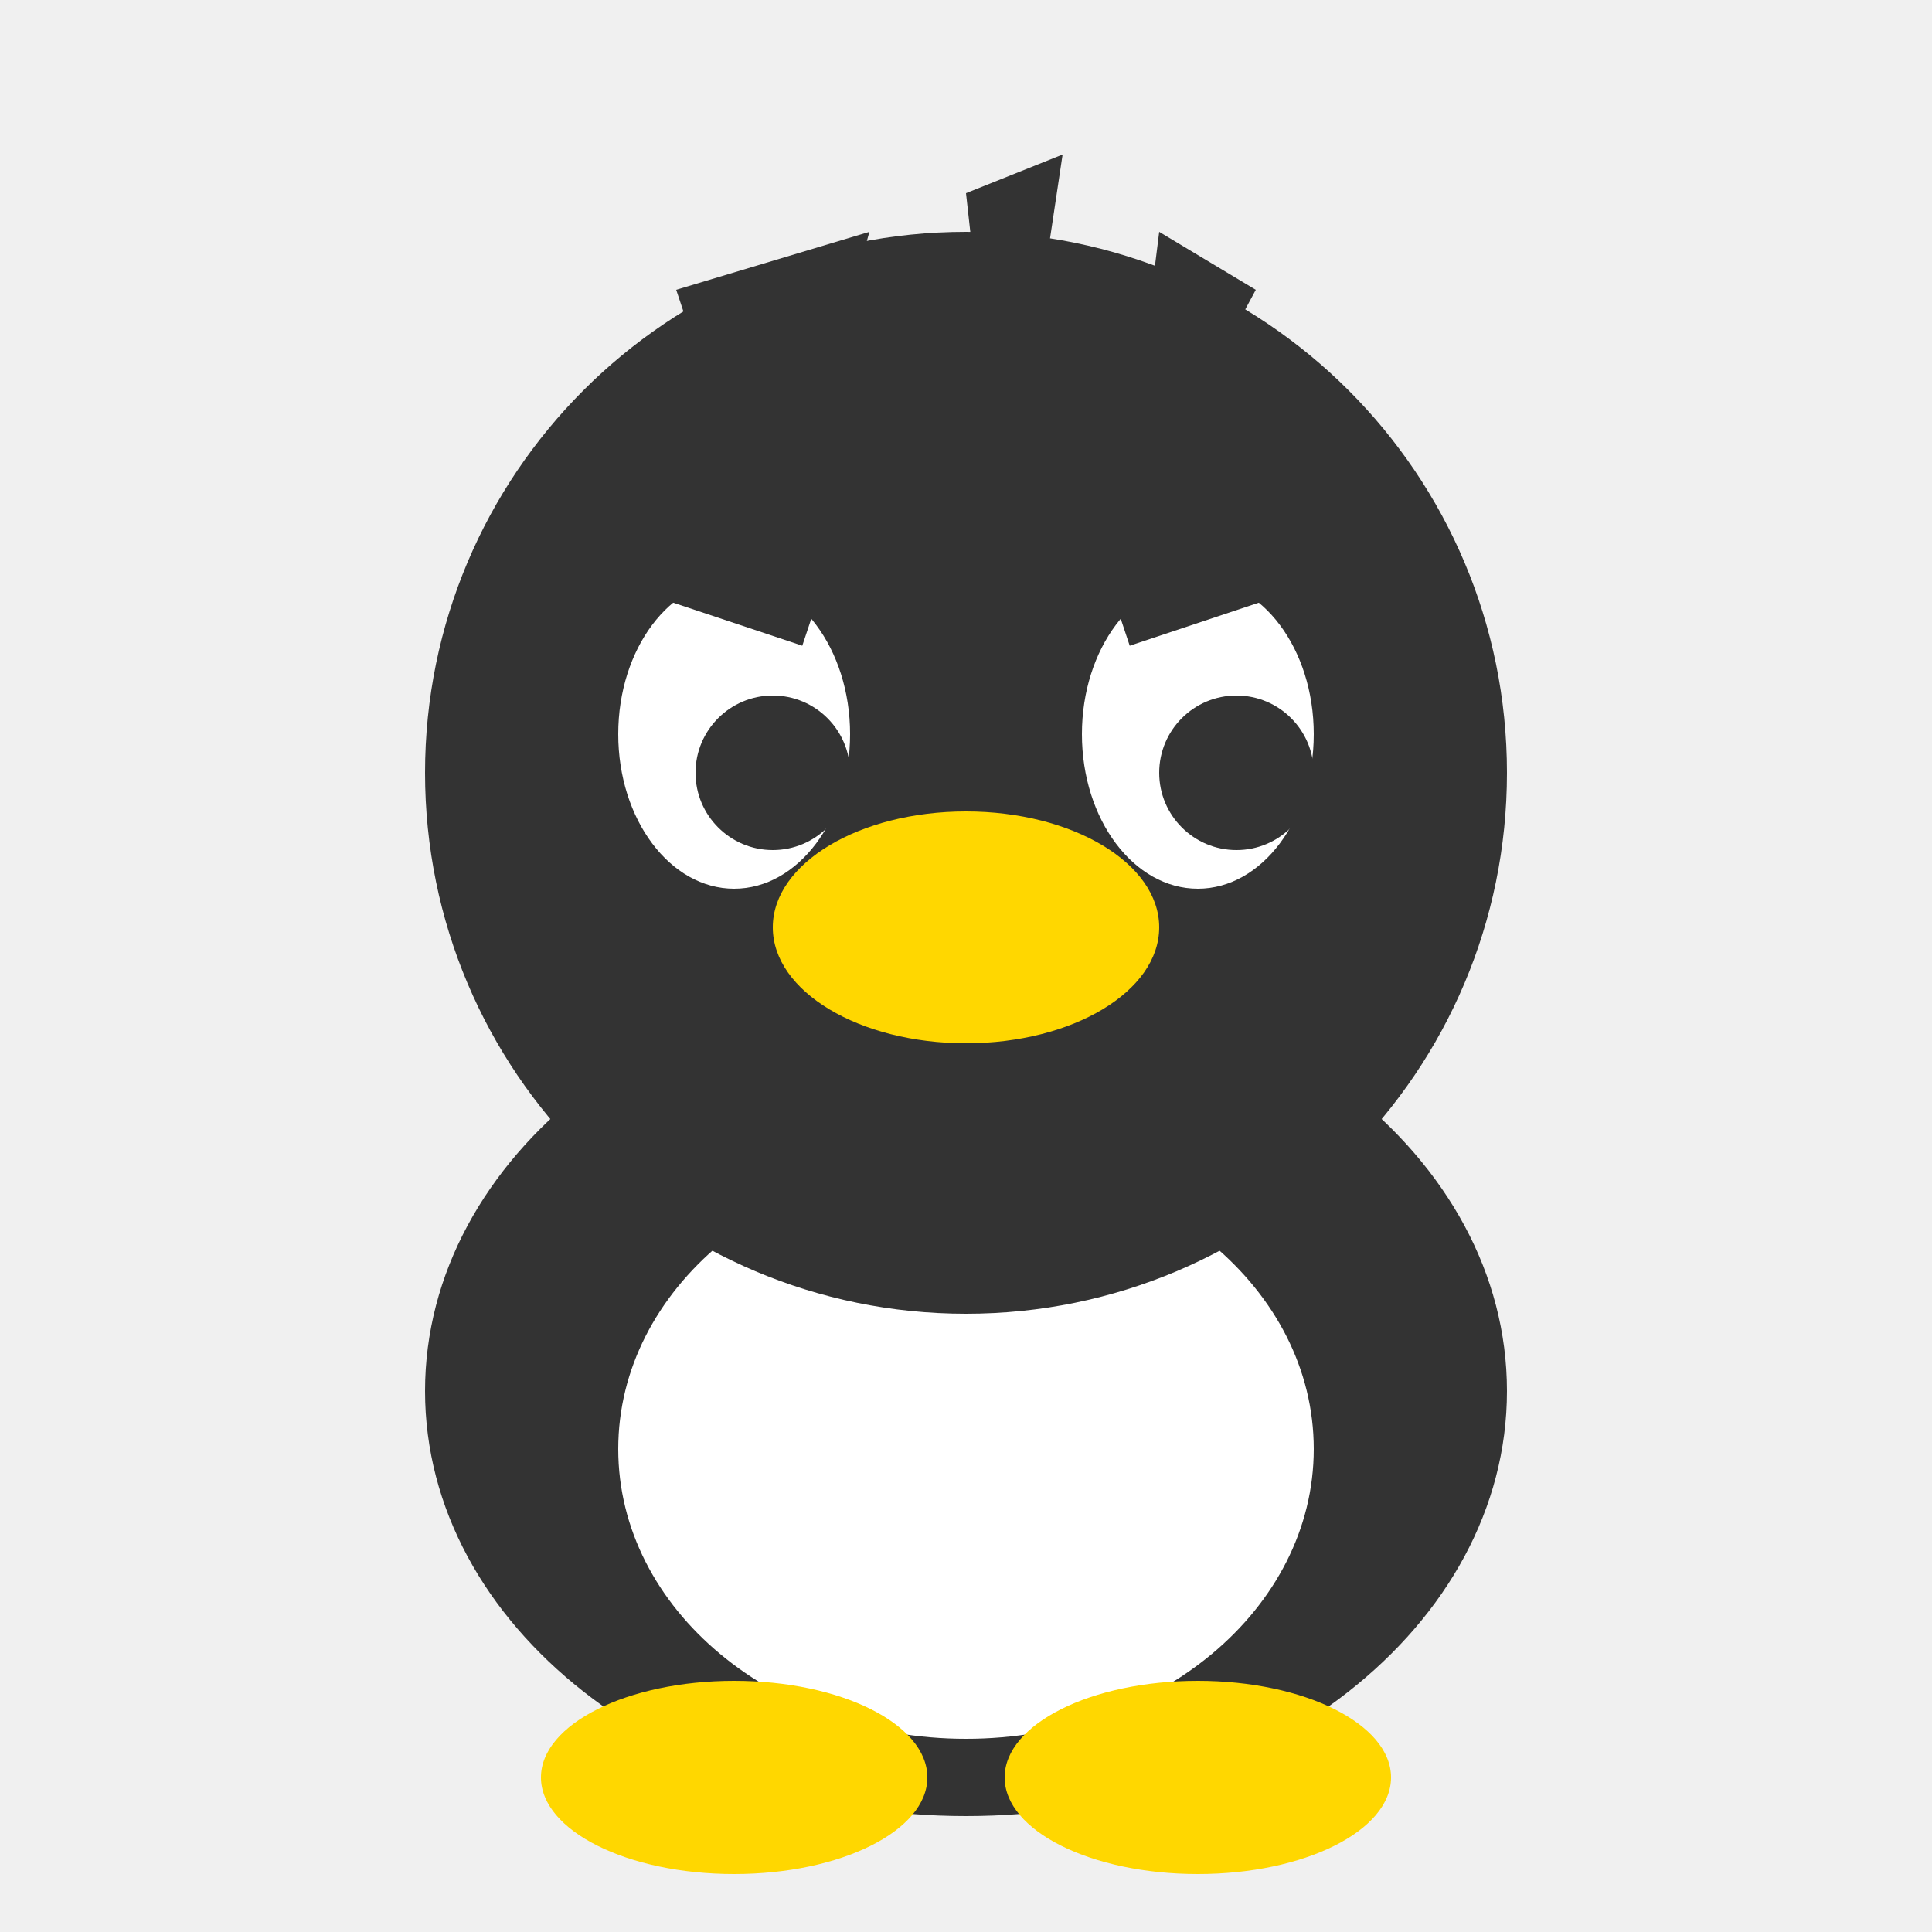
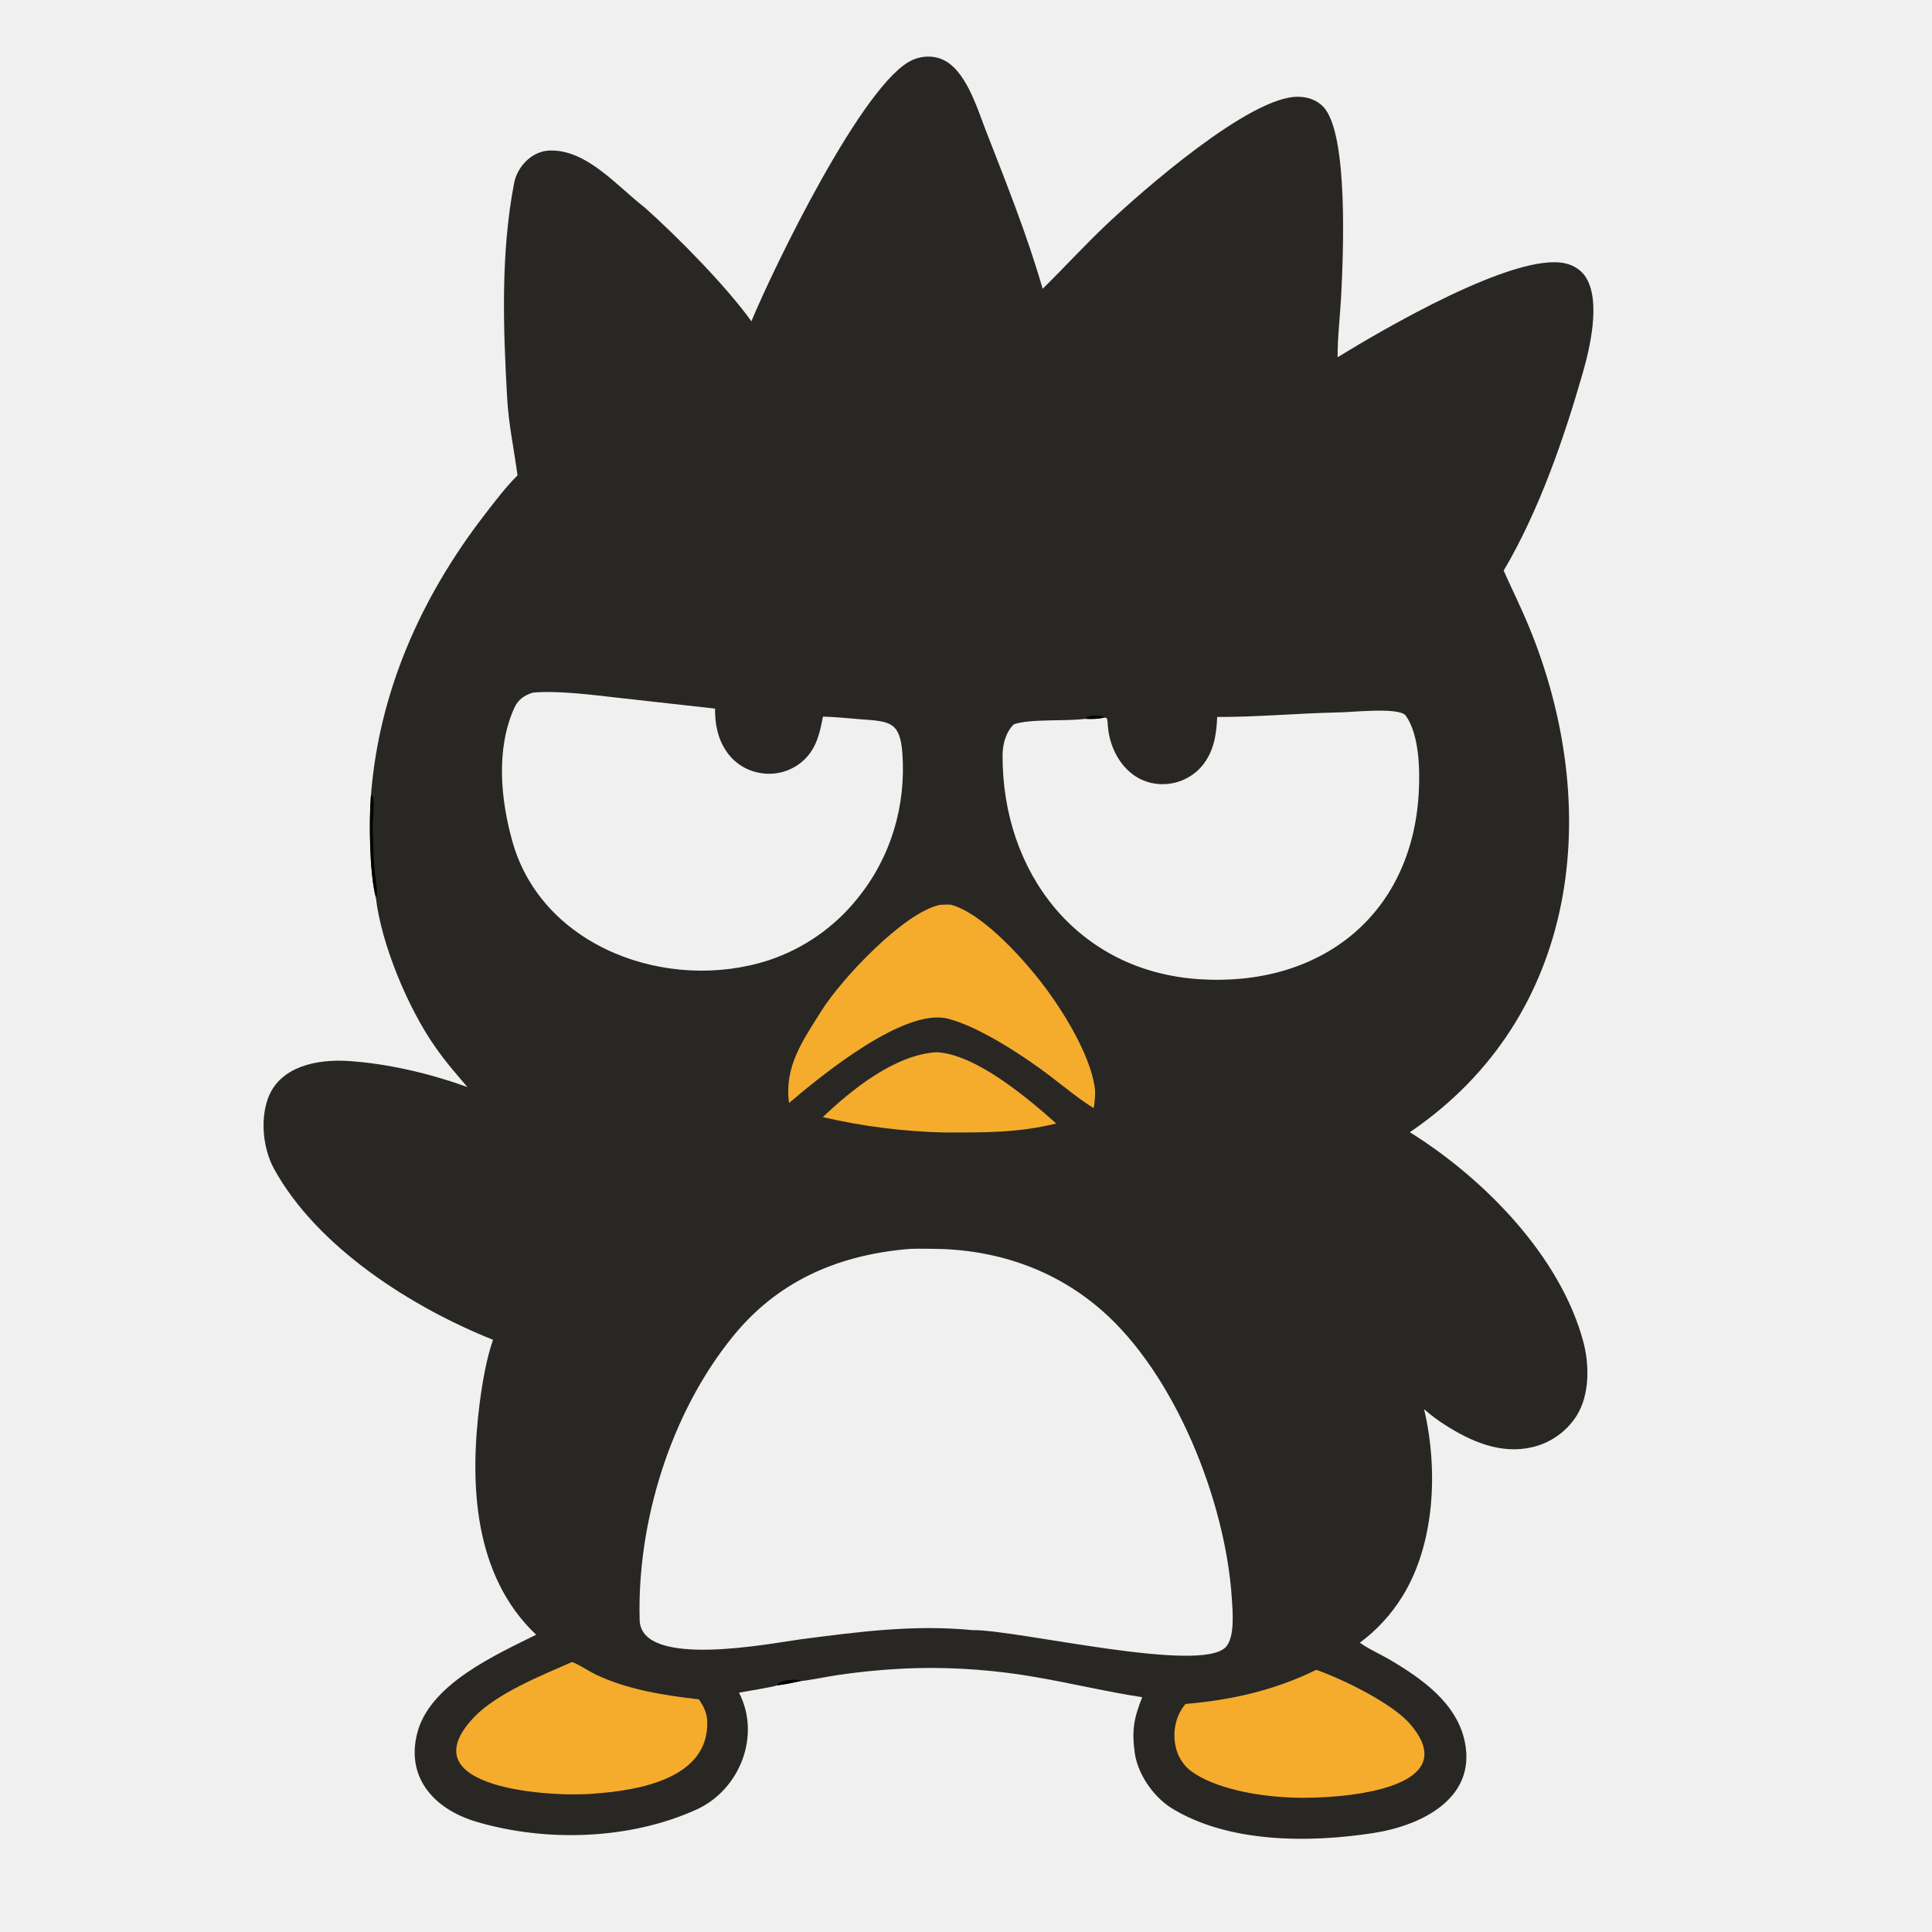
- <svg xmlns="http://www.w3.org/2000/svg" viewBox="0 0 100 100">
-   <ellipse cx="50" cy="72" rx="28" ry="22" fill="#333" />
-   <ellipse cx="50" cy="75" rx="18" ry="15" fill="#FFFFFF" />
-   <circle cx="50" cy="40" r="28" fill="#333" />
-   <polygon points="35,15 40,30 45,12" fill="#333" />
-   <polygon points="50,10 52,28 55,8" fill="#333" />
-   <polygon points="60,12 58,28 65,15" fill="#333" />
-   <ellipse cx="50" cy="48" rx="10" ry="6" fill="#FFD700" />
-   <ellipse cx="38" cy="38" rx="6" ry="8" fill="#FFFFFF" />
-   <ellipse cx="62" cy="38" rx="6" ry="8" fill="#FFFFFF" />
-   <circle cx="40" cy="40" r="4" fill="#333" />
-   <circle cx="64" cy="40" r="4" fill="#333" />
-   <line x1="30" y1="28" x2="42" y2="32" stroke="#333" stroke-width="3" />
-   <line x1="70" y1="28" x2="58" y2="32" stroke="#333" stroke-width="3" />
-   <ellipse cx="38" cy="92" rx="10" ry="5" fill="#FFD700" />
-   <ellipse cx="62" cy="92" rx="10" ry="5" fill="#FFD700" />
+ <svg xmlns="http://www.w3.org/2000/svg" version="1.1" style="display: block;" viewBox="0 0 2048 2048" width="1024" height="1024" preserveAspectRatio="none">
+   <path transform="translate(0,0)" fill="rgb(41,39,36)" d="M 796.499 340.606 C 819.765 284.326 915.88 85.596 967.633 63.415 C 977.359 59.246 988.481 58.681 998.34 62.752 C 1023.53 73.152 1035.66 114.255 1044.79 137.749 C 1066.26 192.962 1088.91 249.209 1105.24 306.164 C 1128.03 283.806 1149.46 260.215 1172.7 238.238 C 1209.13 203.786 1325.46 101.204 1376.54 102.582 C 1386.47 102.85 1395.84 105.939 1402.8 113.265 C 1429.84 141.758 1423.75 272.894 1421.66 314.035 C 1420.57 335.402 1417.77 357.359 1417.94 378.695 C 1464.59 350.054 1606.43 266.614 1659.7 279.284 C 1669.03 281.502 1676.93 286.781 1681.8 295.13 C 1696.58 320.451 1685.54 368.389 1677.83 395.21 C 1657.45 466.097 1631.45 541.212 1593.96 604.892 C 1602.68 624.521 1612.12 643.411 1620.38 663.359 C 1699.71 855.135 1675.28 1077.42 1494.47 1200.2 C 1571.94 1248.37 1653.85 1330.84 1678.34 1422.16 C 1684.84 1446.44 1685.29 1478.19 1671.41 1500.55 C 1660.6 1517.66 1643.44 1529.77 1623.69 1534.2 C 1590.68 1541.71 1559.24 1528.05 1531.87 1510.5 C 1524.02 1505.52 1516.57 1499.93 1509.59 1493.79 C 1524.54 1557.08 1521.4 1636.11 1486.54 1692.32 C 1474.76 1711.36 1459.48 1728 1441.5 1741.34 C 1451.43 1748.47 1463.1 1753.34 1473.72 1759.64 C 1507.8 1779.82 1544.69 1805.77 1552.89 1847.03 C 1564.77 1906.81 1506.45 1935.24 1456.01 1943.07 C 1387.74 1953.66 1301.03 1953.97 1240.54 1915.84 C 1221.81 1903.44 1205.88 1880.09 1202.87 1858.01 C 1199.54 1833.64 1202.13 1821.09 1210.78 1799.09 C 1173.38 1793.42 1135.94 1784.35 1098.53 1777.92 C 1056.33 1770.48 1013.5 1767.25 970.668 1768.28 C 942.562 1769.16 914.531 1771.67 886.718 1775.82 C 879.9 1776.77 853.91 1781.92 849.336 1781.88 C 841.23 1783.65 832.296 1785.55 824.046 1786.51 C 817.743 1788.62 791.539 1792.81 783.376 1794.27 C 806.933 1840.03 784.154 1897.51 738.074 1918.31 C 667.658 1950.1 579.685 1952.96 505.769 1931.38 C 459.148 1917.78 428.231 1882.68 443.542 1832.74 C 459.513 1783.91 524.795 1754.46 568.334 1732.89 C 501.763 1669.75 497.597 1572.22 508.537 1487 C 511.208 1466.19 515.664 1439.96 522.647 1420.24 C 437.337 1386.23 335.97 1322.4 290.139 1238.38 C 278.924 1217.28 276.041 1188.24 283.533 1165.85 C 295.446 1130.24 336.325 1122.48 369.615 1124.72 C 411.728 1127.55 455.549 1137.93 495.493 1152.31 C 482.161 1136.72 472.624 1126.01 460.57 1108.69 C 432.383 1068.2 404.076 1000.76 398.404 951.279 C 391.558 925.38 391.081 870.012 393.201 843.317 C 401.726 733.365 446.181 633.432 513.128 546.394 C 523.351 533.103 536.821 515.395 548.592 503.946 C 544.942 476.363 539.185 450.114 537.602 422.027 C 533.357 346.711 530.68 268.314 545 193.999 C 548.318 176.78 563.552 160.453 582.006 159.603 C 621.541 157.78 654.253 197.51 683.09 219.684 C 716.91 249.693 770.179 303.63 796.499 340.606 z M 958.485 1324.41 C 886.29 1331.46 823.95 1358.77 777.188 1416.32 C 710.972 1497.55 675.184 1613.32 678.062 1717.29 C 679.518 1769.9 819.133 1741.56 849.358 1737.65 C 910.495 1729.75 968.741 1721.93 1030.75 1728 L 1032.35 1728 C 1080.73 1728.18 1272.36 1774.21 1299.28 1746.04 C 1309.31 1735.55 1306.65 1707.57 1305.75 1693.85 C 1299.08 1591.65 1245.95 1456.65 1167.27 1388.46 C 1116.62 1344.55 1054.11 1323.99 987.642 1323.78 C 978.357 1323.75 968.584 1323.39 959.35 1324.28 C 959.06 1324.31 958.774 1324.36 958.485 1324.41 z M 1171.08 760.601 C 1164.01 762.218 1157.88 762.295 1150.64 761.961 C 1129.1 764.89 1093.09 761.666 1074.78 767.748 C 1066.31 775.951 1062.84 788.746 1062.78 800.265 C 1062.13 924.807 1142.03 1029.36 1270.79 1037.98 C 1398.57 1046.54 1496.36 971.311 1503.9 840.983 C 1505.29 817.12 1504.78 779.21 1490.13 758.507 C 1482.45 749.014 1430.18 755.478 1416.54 755.241 C 1374.7 756.205 1332.03 760.148 1290.29 760.009 C 1289.53 778.622 1286.69 796.752 1274.47 811.62 C 1265.08 822.874 1251.56 829.879 1236.95 831.059 C 1200.05 833.997 1176.43 801.96 1174.27 768.304 C 1174.08 765.386 1174.11 764.401 1173.45 761.468 L 1171.08 760.601 z M 908.755 952.626 C 944.316 909.074 960.552 854.48 956.558 798.494 C 954.127 764.413 942.323 764.733 912.311 762.462 C 899.127 761.465 885.756 759.963 872.368 759.627 C 868.522 779.967 864.218 797.898 846.031 810.636 C 833.902 819.019 818.877 822.086 804.433 819.127 C 790.079 816.406 777.46 807.937 769.502 795.685 C 760.499 782.092 757.912 767.122 757.952 751.143 L 654.401 739.581 C 628.068 736.606 590.966 731.786 564.74 734.219 C 555.942 736.982 549.123 741.588 545.131 750.491 C 525.488 794.299 530.69 847.854 543.277 892.385 C 575.031 1004.73 708.727 1052.57 815.224 1017.78 C 852.014 1005.5 884.486 982.879 908.755 952.626 z" />
+   <path transform="translate(0,0)" fill="rgb(0,0,0)" d="M 393.201 843.317 L 395.134 843.908 C 397.631 851.583 394.515 871.912 395.084 881.393 C 396.051 897.492 395.631 913.555 397.938 929.706 C 398.694 934.994 400.976 947.235 398.404 951.279 C 391.558 925.38 391.081 870.012 393.201 843.317 z" />
+   <path transform="translate(0,0)" fill="rgb(0,0,0)" d="M 824.046 1786.51 L 824.297 1785.16 C 827.755 1781.27 844.294 1778.93 849.336 1781.88 C 841.23 1783.65 832.296 1785.55 824.046 1786.51 z" />
+   <path transform="translate(0,0)" fill="rgb(245,172,45)" d="M 996.259 959.207 C 998.173 959.056 1006.47 958.623 1008.13 959.075 C 1043.59 968.767 1090.09 1022.17 1110.84 1050.72 C 1130.66 1077.97 1154.76 1118.58 1160.19 1150.68 C 1161.6 1159.02 1160.58 1166.81 1159.39 1174.66 C 1145.46 1166.26 1127.87 1151.9 1114.69 1141.79 C 1086.58 1120.24 1038.45 1088.39 1004.89 1079.87 C 958.791 1067.91 870.656 1140.03 836.408 1169.22 C 831.224 1130.38 850.927 1103.16 870.839 1071.39 C 891.713 1038.08 957.695 967.452 996.259 959.207 z" />
+   <path transform="translate(0,0)" fill="rgb(245,172,45)" d="M 606.255 1761.85 C 609.972 1762.42 626.631 1772.76 631.486 1775.08 C 665.152 1791.16 704.332 1797.21 740.833 1801.38 C 745.704 1808.55 749.334 1815.38 749.684 1824.28 C 752.097 1885.68 676.018 1898.04 629.753 1901.3 C 587.796 1905.38 429.625 1896.9 502.593 1820.24 C 526.494 1795.13 573.897 1776 606.255 1761.85 z" />
+   <path transform="translate(0,0)" fill="rgb(245,172,45)" d="M 1395.29 1770.08 C 1424.15 1780.29 1476.33 1805.79 1495.21 1828.03 C 1558.43 1902.49 1400.17 1908.34 1361.5 1905.06 C 1331.13 1903.41 1287.73 1895.78 1262.82 1877.61 C 1241.04 1861.72 1239.24 1826.57 1256.73 1806.27 C 1305.36 1802.11 1351.35 1791.76 1395.29 1770.08 z" />
+   <path transform="translate(0,0)" fill="rgb(245,172,45)" d="M 993.037 1115.41 C 1034.67 1117.53 1089.89 1164.47 1119.69 1190.96 C 1077.87 1201.11 1043.73 1200.44 1001.38 1200.49 C 957.895 1199.5 914.623 1194.04 872.253 1184.19 C 902.886 1154.92 948.903 1117.81 993.037 1115.41 z" />
+   <path transform="translate(0,0)" fill="rgb(0,0,0)" d="M 1150.64 761.961 C 1154.28 757.303 1166.6 757.904 1171.08 760.601 C 1164.01 762.218 1157.88 762.295 1150.64 761.961 z" />
</svg>
